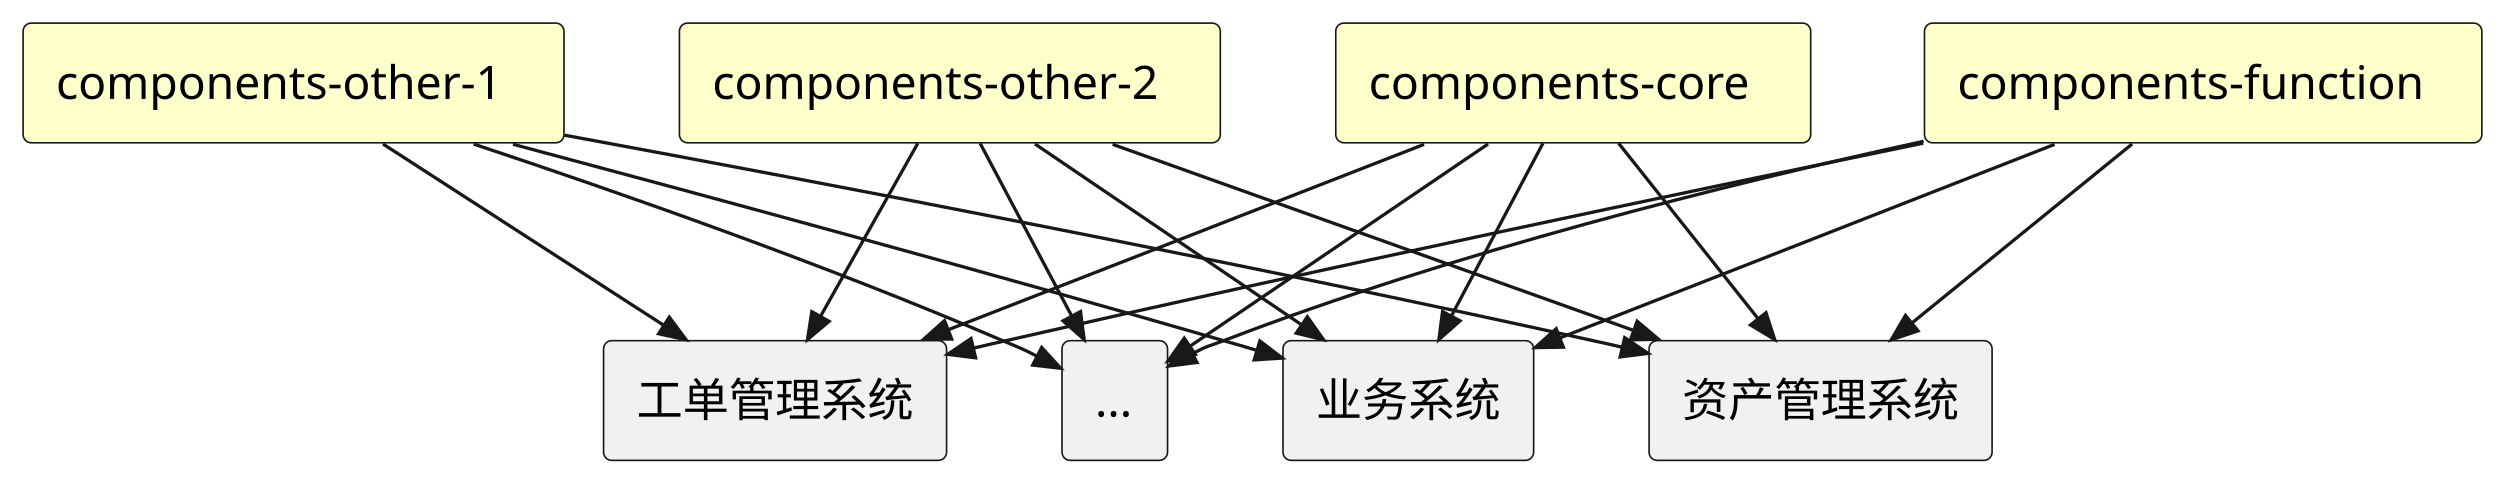
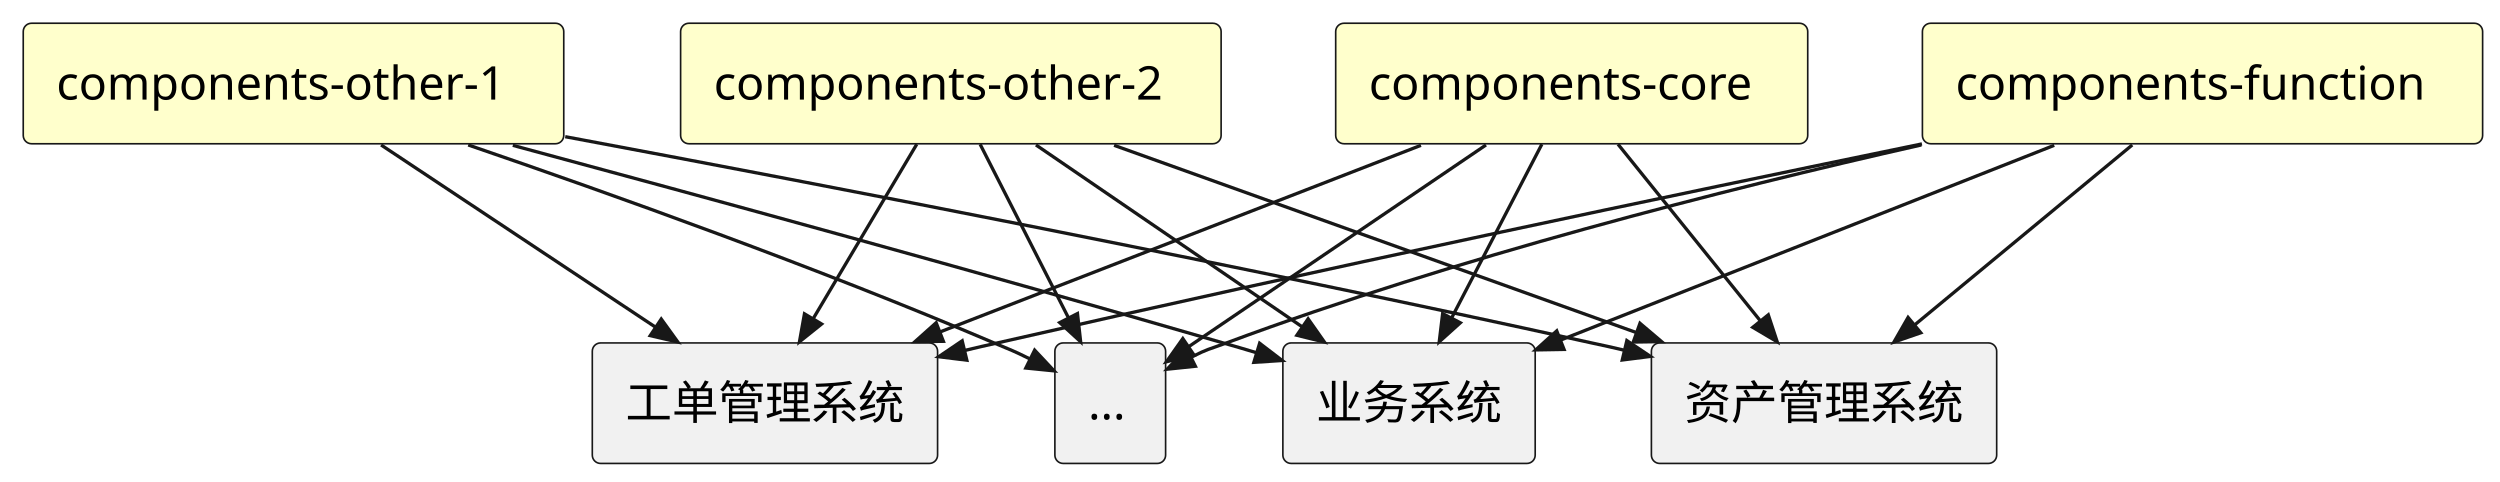
- <svg xmlns="http://www.w3.org/2000/svg" contentStyleType="text/css" height="145px" preserveAspectRatio="none" style="width:758px;height:145px;background:#FFFFFF;" version="1.1" viewBox="0 0 758 145" width="758px" zoomAndPan="magnify">
+ <svg xmlns="http://www.w3.org/2000/svg" contentStyleType="text/css" height="145px" preserveAspectRatio="none" style="width:753px;height:145px;background:#FFFFFF;" version="1.1" viewBox="0 0 753 145" width="753px" zoomAndPan="magnify">
  <defs />
  <g>
    <g id="elem_CC">
-       <rect fill="#FFFFCC" height="36.297" rx="2.5" ry="2.5" style="stroke:#181818;stroke-width:0.5;" width="144" x="405" y="7" />
-       <text fill="#000000" font-family="sans-serif" font-size="14" lengthAdjust="spacing" textLength="124" x="415" y="29.995">components-core</text>
+       <rect fill="#FFFFCC" height="36.297" rx="2.5" ry="2.5" style="stroke:#181818;stroke-width:0.5;" width="142.179" x="402.31" y="7" />
+       <text fill="#000000" font-family="sans-serif" font-size="14" lengthAdjust="spacing" textLength="122.179" x="412.31" y="29.995">components-core</text>
    </g>
    <g id="elem_CF">
-       <rect fill="#FFFFCC" height="36.297" rx="2.5" ry="2.5" style="stroke:#181818;stroke-width:0.5;" width="169" x="583.5" y="7" />
-       <text fill="#000000" font-family="sans-serif" font-size="14" lengthAdjust="spacing" textLength="149" x="593.5" y="29.995">components-function</text>
+       <rect fill="#FFFFCC" height="36.297" rx="2.5" ry="2.5" style="stroke:#181818;stroke-width:0.5;" width="168.736" x="579.03" y="7" />
+       <text fill="#000000" font-family="sans-serif" font-size="14" lengthAdjust="spacing" textLength="148.736" x="589.03" y="29.995">components-function</text>
    </g>
    <g id="elem_CO1">
-       <rect fill="#FFFFCC" height="36.297" rx="2.5" ry="2.5" style="stroke:#181818;stroke-width:0.5;" width="164" x="7" y="7" />
-       <text fill="#000000" font-family="sans-serif" font-size="14" lengthAdjust="spacing" textLength="144" x="17" y="29.995">components-other-1</text>
+       <rect fill="#FFFFCC" height="36.297" rx="2.5" ry="2.5" style="stroke:#181818;stroke-width:0.5;" width="162.803" x="7" y="7" />
+       <text fill="#000000" font-family="sans-serif" font-size="14" lengthAdjust="spacing" textLength="142.803" x="17" y="29.995">components-other-1</text>
    </g>
    <g id="elem_CO2">
-       <rect fill="#FFFFCC" height="36.297" rx="2.5" ry="2.5" style="stroke:#181818;stroke-width:0.5;" width="164" x="206" y="7" />
-       <text fill="#000000" font-family="sans-serif" font-size="14" lengthAdjust="spacing" textLength="144" x="216" y="29.995">components-other-2</text>
+       <rect fill="#FFFFCC" height="36.297" rx="2.5" ry="2.5" style="stroke:#181818;stroke-width:0.5;" width="162.803" x="205" y="7" />
+       <text fill="#000000" font-family="sans-serif" font-size="14" lengthAdjust="spacing" textLength="142.803" x="215" y="29.995">components-other-2</text>
    </g>
    <g id="elem_ERC">
-       <rect fill="#F1F1F1" height="36.297" rx="2.5" ry="2.5" style="stroke:#181818;stroke-width:0.5;" width="76" x="389" y="103.29" />
-       <text fill="#000000" font-family="sans-serif" font-size="14" lengthAdjust="spacing" textLength="56" x="399" y="126.285">业务系统</text>
+       <rect fill="#F1F1F1" height="36.297" rx="2.5" ry="2.5" style="stroke:#181818;stroke-width:0.5;" width="76" x="386.4" y="103.29" />
+       <text fill="#000000" font-family="sans-serif" font-size="14" lengthAdjust="spacing" textLength="56" x="396.4" y="126.285">业务系统</text>
    </g>
    <g id="elem_ASSETS">
-       <rect fill="#F1F1F1" height="36.297" rx="2.5" ry="2.5" style="stroke:#181818;stroke-width:0.5;" width="104" x="500" y="103.29" />
-       <text fill="#000000" font-family="sans-serif" font-size="14" lengthAdjust="spacing" textLength="84" x="510" y="126.285">资产管理系统</text>
+       <rect fill="#F1F1F1" height="36.297" rx="2.5" ry="2.5" style="stroke:#181818;stroke-width:0.5;" width="104" x="497.4" y="103.29" />
+       <text fill="#000000" font-family="sans-serif" font-size="14" lengthAdjust="spacing" textLength="84" x="507.4" y="126.285">资产管理系统</text>
    </g>
    <g id="elem_TICKET">
-       <rect fill="#F1F1F1" height="36.297" rx="2.5" ry="2.5" style="stroke:#181818;stroke-width:0.5;" width="104" x="183" y="103.29" />
-       <text fill="#000000" font-family="sans-serif" font-size="14" lengthAdjust="spacing" textLength="84" x="193" y="126.285">工单管理系统</text>
+       <rect fill="#F1F1F1" height="36.297" rx="2.5" ry="2.5" style="stroke:#181818;stroke-width:0.5;" width="104" x="178.4" y="103.29" />
+       <text fill="#000000" font-family="sans-serif" font-size="14" lengthAdjust="spacing" textLength="84" x="188.4" y="126.285">工单管理系统</text>
    </g>
    <g id="elem_OTHERS">
-       <rect fill="#F1F1F1" height="36.297" rx="2.5" ry="2.5" style="stroke:#181818;stroke-width:0.5;" width="32" x="322" y="103.29" />
-       <text fill="#000000" font-family="sans-serif" font-size="14" lengthAdjust="spacing" textLength="12" x="332" y="126.285">...</text>
+       <rect fill="#F1F1F1" height="36.297" rx="2.5" ry="2.5" style="stroke:#181818;stroke-width:0.5;" width="33.351" x="317.73" y="103.29" />
+       <text fill="#000000" font-family="sans-serif" font-size="14" lengthAdjust="spacing" textLength="13.351" x="327.73" y="126.285">...</text>
    </g>
    <g id="link_CC_ERC">
-       <path d="M467.83,43.44 C458.86,60.35 449.04,78.893 440.03,95.873 " fill="none" id="CC-to-ERC" style="stroke:#181818;stroke-width:1.0;" />
-       <polygon fill="#181818" points="436.28,102.94,442.68,97.279,437.38,94.467,436.28,102.94" style="stroke:#181818;stroke-width:1.0;" />
+       <path d="M464.41,43.44 C455.63,60.35 446.008,78.861 437.188,95.841 " fill="none" id="CC-to-ERC" style="stroke:#181818;stroke-width:1.0;" />
+       <polygon fill="#181818" points="433.5,102.94,439.85,97.224,434.525,94.458,433.5,102.94" style="stroke:#181818;stroke-width:1.0;" />
    </g>
    <g id="link_CC_ASSETS">
-       <path d="M490.76,43.44 C504.2,60.35 519.589,79.7 533.099,96.68 " fill="none" id="CC-to-ASSETS" style="stroke:#181818;stroke-width:1.0;" />
-       <polygon fill="#181818" points="538.08,102.94,535.447,94.812,530.751,98.548,538.08,102.94" style="stroke:#181818;stroke-width:1.0;" />
+       <path d="M487.34,43.44 C500.97,60.35 516.591,79.73 530.271,96.71 " fill="none" id="CC-to-ASSETS" style="stroke:#181818;stroke-width:1.0;" />
+       <polygon fill="#181818" points="535.29,102.94,532.607,94.828,527.935,98.592,535.29,102.94" style="stroke:#181818;stroke-width:1.0;" />
    </g>
    <g id="link_CC_TICKET">
-       <path d="M431.77,43.77 C388.4,60.67 330.764,83.126 287.464,99.996 " fill="none" id="CC-to-TICKET" style="stroke:#181818;stroke-width:1.0;" />
-       <polygon fill="#181818" points="280.01,102.9,288.553,102.791,286.375,97.2,280.01,102.9" style="stroke:#181818;stroke-width:1.0;" />
+       <path d="M427.98,43.77 C384.43,60.67 326.528,83.136 283.058,100.006 " fill="none" id="CC-to-TICKET" style="stroke:#181818;stroke-width:1.0;" />
+       <polygon fill="#181818" points="275.6,102.9,284.143,102.802,281.973,97.209,275.6,102.9" style="stroke:#181818;stroke-width:1.0;" />
    </g>
    <g id="link_CC_OTHERS">
-       <path d="M451.18,43.66 C422.76,62.94 384.57,88.849 360.75,105.009 " fill="none" id="CC-to-OTHERS" style="stroke:#181818;stroke-width:1.0;" />
-       <polygon fill="#181818" points="354.13,109.5,362.435,107.491,359.066,102.526,354.13,109.5" style="stroke:#181818;stroke-width:1.0;" />
+       <path d="M447.58,43.66 C419.48,62.73 381.96,88.178 357.95,104.469 " fill="none" id="CC-to-OTHERS" style="stroke:#181818;stroke-width:1.0;" />
+       <polygon fill="#181818" points="351.33,108.96,359.635,106.951,356.266,101.986,351.33,108.96" style="stroke:#181818;stroke-width:1.0;" />
    </g>
    <g id="link_CF_ERC">
-       <path d="M622.95,43.77 C577.59,61.52 515.79,85.694 472.92,102.474 " fill="none" id="CF-to-ERC" style="stroke:#181818;stroke-width:1.0;" />
-       <polygon fill="#181818" points="465.47,105.39,474.013,105.268,471.826,99.68,465.47,105.39" style="stroke:#181818;stroke-width:1.0;" />
+       <path d="M618.73,43.77 C573.74,61.52 512.511,85.673 469.991,102.453 " fill="none" id="CF-to-ERC" style="stroke:#181818;stroke-width:1.0;" />
+       <polygon fill="#181818" points="462.55,105.39,471.093,105.244,468.89,99.663,462.55,105.39" style="stroke:#181818;stroke-width:1.0;" />
    </g>
    <g id="link_CF_ASSETS">
-       <path d="M646.45,43.66 C625.62,60.6 600.438,81.064 579.638,97.974 " fill="none" id="CF-to-ASSETS" style="stroke:#181818;stroke-width:1.0;" />
-       <polygon fill="#181818" points="573.43,103.02,581.53,100.301,577.745,95.646,573.43,103.02" style="stroke:#181818;stroke-width:1.0;" />
+       <path d="M642.23,43.66 C621.75,60.6 597.064,81.01 576.624,97.921 " fill="none" id="CF-to-ASSETS" style="stroke:#181818;stroke-width:1.0;" />
+       <polygon fill="#181818" points="570.46,103.02,578.536,100.232,574.712,95.609,570.46,103.02" style="stroke:#181818;stroke-width:1.0;" />
    </g>
    <g id="link_CF_TICKET">
-       <path d="M583.12,43.41 C509.45,58.58 400,81.57 305,103.29 C299.27,104.6 301.058,104.141 295.108,105.57 " fill="none" id="CF-to-TICKET" style="stroke:#181818;stroke-width:1.0;" />
-       <polygon fill="#181818" points="287.33,107.44,295.81,108.487,294.408,102.654,287.33,107.44" style="stroke:#181818;stroke-width:1.0;" />
+       <path d="M578.89,43.34 C505.22,58.51 395.55,81.53 300.4,103.29 C294.67,104.6 296.459,104.141 290.509,105.57 " fill="none" id="CF-to-TICKET" style="stroke:#181818;stroke-width:1.0;" />
+       <polygon fill="#181818" points="282.73,107.44,291.21,108.487,289.808,102.654,282.73,107.44" style="stroke:#181818;stroke-width:1.0;" />
    </g>
    <g id="link_CF_OTHERS">
-       <path d="M583.21,42.84 C522.92,55.99 440.62,76.55 371,103.29 C365.45,105.42 366.707,104.51 361.527,107.24 " fill="none" id="CF-to-OTHERS" style="stroke:#181818;stroke-width:1.0;" />
-       <polygon fill="#181818" points="354.45,110.97,362.926,109.894,360.129,104.586,354.45,110.97" style="stroke:#181818;stroke-width:1.0;" />
+       <path d="M578.7,43.66 C519.21,57.1 438.27,77.68 369.4,103.29 C363.44,105.51 364.298,104.837 358.708,107.627 " fill="none" id="CF-to-OTHERS" style="stroke:#181818;stroke-width:1.0;" />
+       <polygon fill="#181818" points="351.55,111.2,360.048,110.312,357.368,104.943,351.55,111.2" style="stroke:#181818;stroke-width:1.0;" />
    </g>
    <g id="link_CO1_ERC">
-       <path d="M155.54,43.74 C212.78,59.03 297.51,81.99 371,103.29 C376.76,104.96 375.183,104.454 381.133,106.254 " fill="none" id="CO1-to-ERC" style="stroke:#181818;stroke-width:1.0;" />
-       <polygon fill="#181818" points="388.79,108.57,382.001,103.382,380.264,109.125,388.79,108.57" style="stroke:#181818;stroke-width:1.0;" />
+       <path d="M154.46,43.78 C211.29,59.09 295.41,82.07 368.4,103.29 C374.16,104.97 372.583,104.463 378.533,106.263 " fill="none" id="CO1-to-ERC" style="stroke:#181818;stroke-width:1.0;" />
+       <polygon fill="#181818" points="386.19,108.58,379.401,103.392,377.664,109.135,386.19,108.58" style="stroke:#181818;stroke-width:1.0;" />
    </g>
    <g id="link_CO1_ASSETS">
-       <path d="M171.12,40.98 C251,55.71 375.66,79.46 483,103.29 C488.42,104.5 486.287,103.958 491.917,105.298 " fill="none" id="CO1-to-ASSETS" style="stroke:#181818;stroke-width:1.0;" />
-       <polygon fill="#181818" points="499.7,107.15,492.612,102.379,491.223,108.216,499.7,107.15" style="stroke:#181818;stroke-width:1.0;" />
+       <path d="M170.25,41.17 C249.52,55.99 372.99,79.77 479.4,103.29 C485.14,104.56 483.355,104.098 489.315,105.508 " fill="none" id="CO1-to-ASSETS" style="stroke:#181818;stroke-width:1.0;" />
+       <polygon fill="#181818" points="497.1,107.35,490.006,102.589,488.624,108.428,497.1,107.35" style="stroke:#181818;stroke-width:1.0;" />
    </g>
    <g id="link_CO1_TICKET">
-       <path d="M116.12,43.66 C142.34,60.6 175.13,81.769 201.31,98.679 " fill="none" id="CO1-to-TICKET" style="stroke:#181818;stroke-width:1.0;" />
-       <polygon fill="#181818" points="208.03,103.02,202.938,96.159,199.682,101.199,208.03,103.02" style="stroke:#181818;stroke-width:1.0;" />
+       <path d="M114.78,43.66 C140.28,60.6 172.046,81.684 197.506,98.594 " fill="none" id="CO1-to-TICKET" style="stroke:#181818;stroke-width:1.0;" />
+       <polygon fill="#181818" points="204.17,103.02,199.166,96.095,195.846,101.093,204.17,103.02" style="stroke:#181818;stroke-width:1.0;" />
    </g>
    <g id="link_CO1_OTHERS">
-       <path d="M143.61,43.68 C187.5,58.26 250.44,80.28 304,103.29 C309.83,105.8 308.946,105.201 314.466,108.02 " fill="none" id="CO1-to-OTHERS" style="stroke:#181818;stroke-width:1.0;" />
-       <polygon fill="#181818" points="321.59,111.66,315.831,105.349,313.101,110.692,321.59,111.66" style="stroke:#181818;stroke-width:1.0;" />
+       <path d="M141.02,43.66 C184.08,58.4 246.3,80.65 299.4,103.29 C305.38,105.84 304.617,105.348 310.307,108.158 " fill="none" id="CO1-to-OTHERS" style="stroke:#181818;stroke-width:1.0;" />
+       <polygon fill="#181818" points="317.48,111.7,311.635,105.468,308.979,110.847,317.48,111.7" style="stroke:#181818;stroke-width:1.0;" />
    </g>
    <g id="link_CO2_ERC">
-       <path d="M313.82,43.66 C338.79,60.6 369.78,81.618 394.7,98.528 " fill="none" id="CO2-to-ERC" style="stroke:#181818;stroke-width:1.0;" />
-       <polygon fill="#181818" points="401.32,103.02,396.385,96.046,393.016,101.01,401.32,103.02" style="stroke:#181818;stroke-width:1.0;" />
+       <path d="M312.03,43.66 C336.82,60.6 367.555,81.597 392.305,98.507 " fill="none" id="CO2-to-ERC" style="stroke:#181818;stroke-width:1.0;" />
+       <polygon fill="#181818" points="398.91,103.02,393.997,96.03,390.612,100.984,398.91,103.02" style="stroke:#181818;stroke-width:1.0;" />
    </g>
    <g id="link_CO2_ASSETS">
-       <path d="M337.35,43.77 C384.66,60.67 448.136,83.339 495.366,100.209 " fill="none" id="CO2-to-ASSETS" style="stroke:#181818;stroke-width:1.0;" />
-       <polygon fill="#181818" points="502.9,102.9,496.375,97.384,494.357,103.034,502.9,102.9" style="stroke:#181818;stroke-width:1.0;" />
+       <path d="M335.56,43.77 C382.69,60.67 445.899,83.33 492.949,100.2 " fill="none" id="CO2-to-ASSETS" style="stroke:#181818;stroke-width:1.0;" />
+       <polygon fill="#181818" points="500.48,102.9,493.962,97.376,491.937,103.024,500.48,102.9" style="stroke:#181818;stroke-width:1.0;" />
    </g>
    <g id="link_CO2_TICKET">
-       <path d="M278.28,43.44 C268.78,60.35 258.299,78.985 248.759,95.965 " fill="none" id="CO2-to-TICKET" style="stroke:#181818;stroke-width:1.0;" />
-       <polygon fill="#181818" points="244.84,102.94,251.374,97.435,246.143,94.496,244.84,102.94" style="stroke:#181818;stroke-width:1.0;" />
+       <path d="M276.13,43.44 C266.09,60.35 254.964,79.081 244.884,96.061 " fill="none" id="CO2-to-TICKET" style="stroke:#181818;stroke-width:1.0;" />
+       <polygon fill="#181818" points="240.8,102.94,247.463,97.592,242.304,94.529,240.8,102.94" style="stroke:#181818;stroke-width:1.0;" />
    </g>
    <g id="link_CO2_OTHERS">
-       <path d="M297.17,43.44 C306.14,60.35 315.96,78.893 324.97,95.873 " fill="none" id="CO2-to-OTHERS" style="stroke:#181818;stroke-width:1.0;" />
-       <polygon fill="#181818" points="328.72,102.94,327.62,94.467,322.32,97.279,328.72,102.94" style="stroke:#181818;stroke-width:1.0;" />
+       <path d="M295.21,43.44 C303.81,60.35 313.222,78.83 321.862,95.81 " fill="none" id="CO2-to-OTHERS" style="stroke:#181818;stroke-width:1.0;" />
+       <polygon fill="#181818" points="325.49,102.94,324.536,94.45,319.188,97.171,325.49,102.94" style="stroke:#181818;stroke-width:1.0;" />
    </g>
  </g>
</svg>
